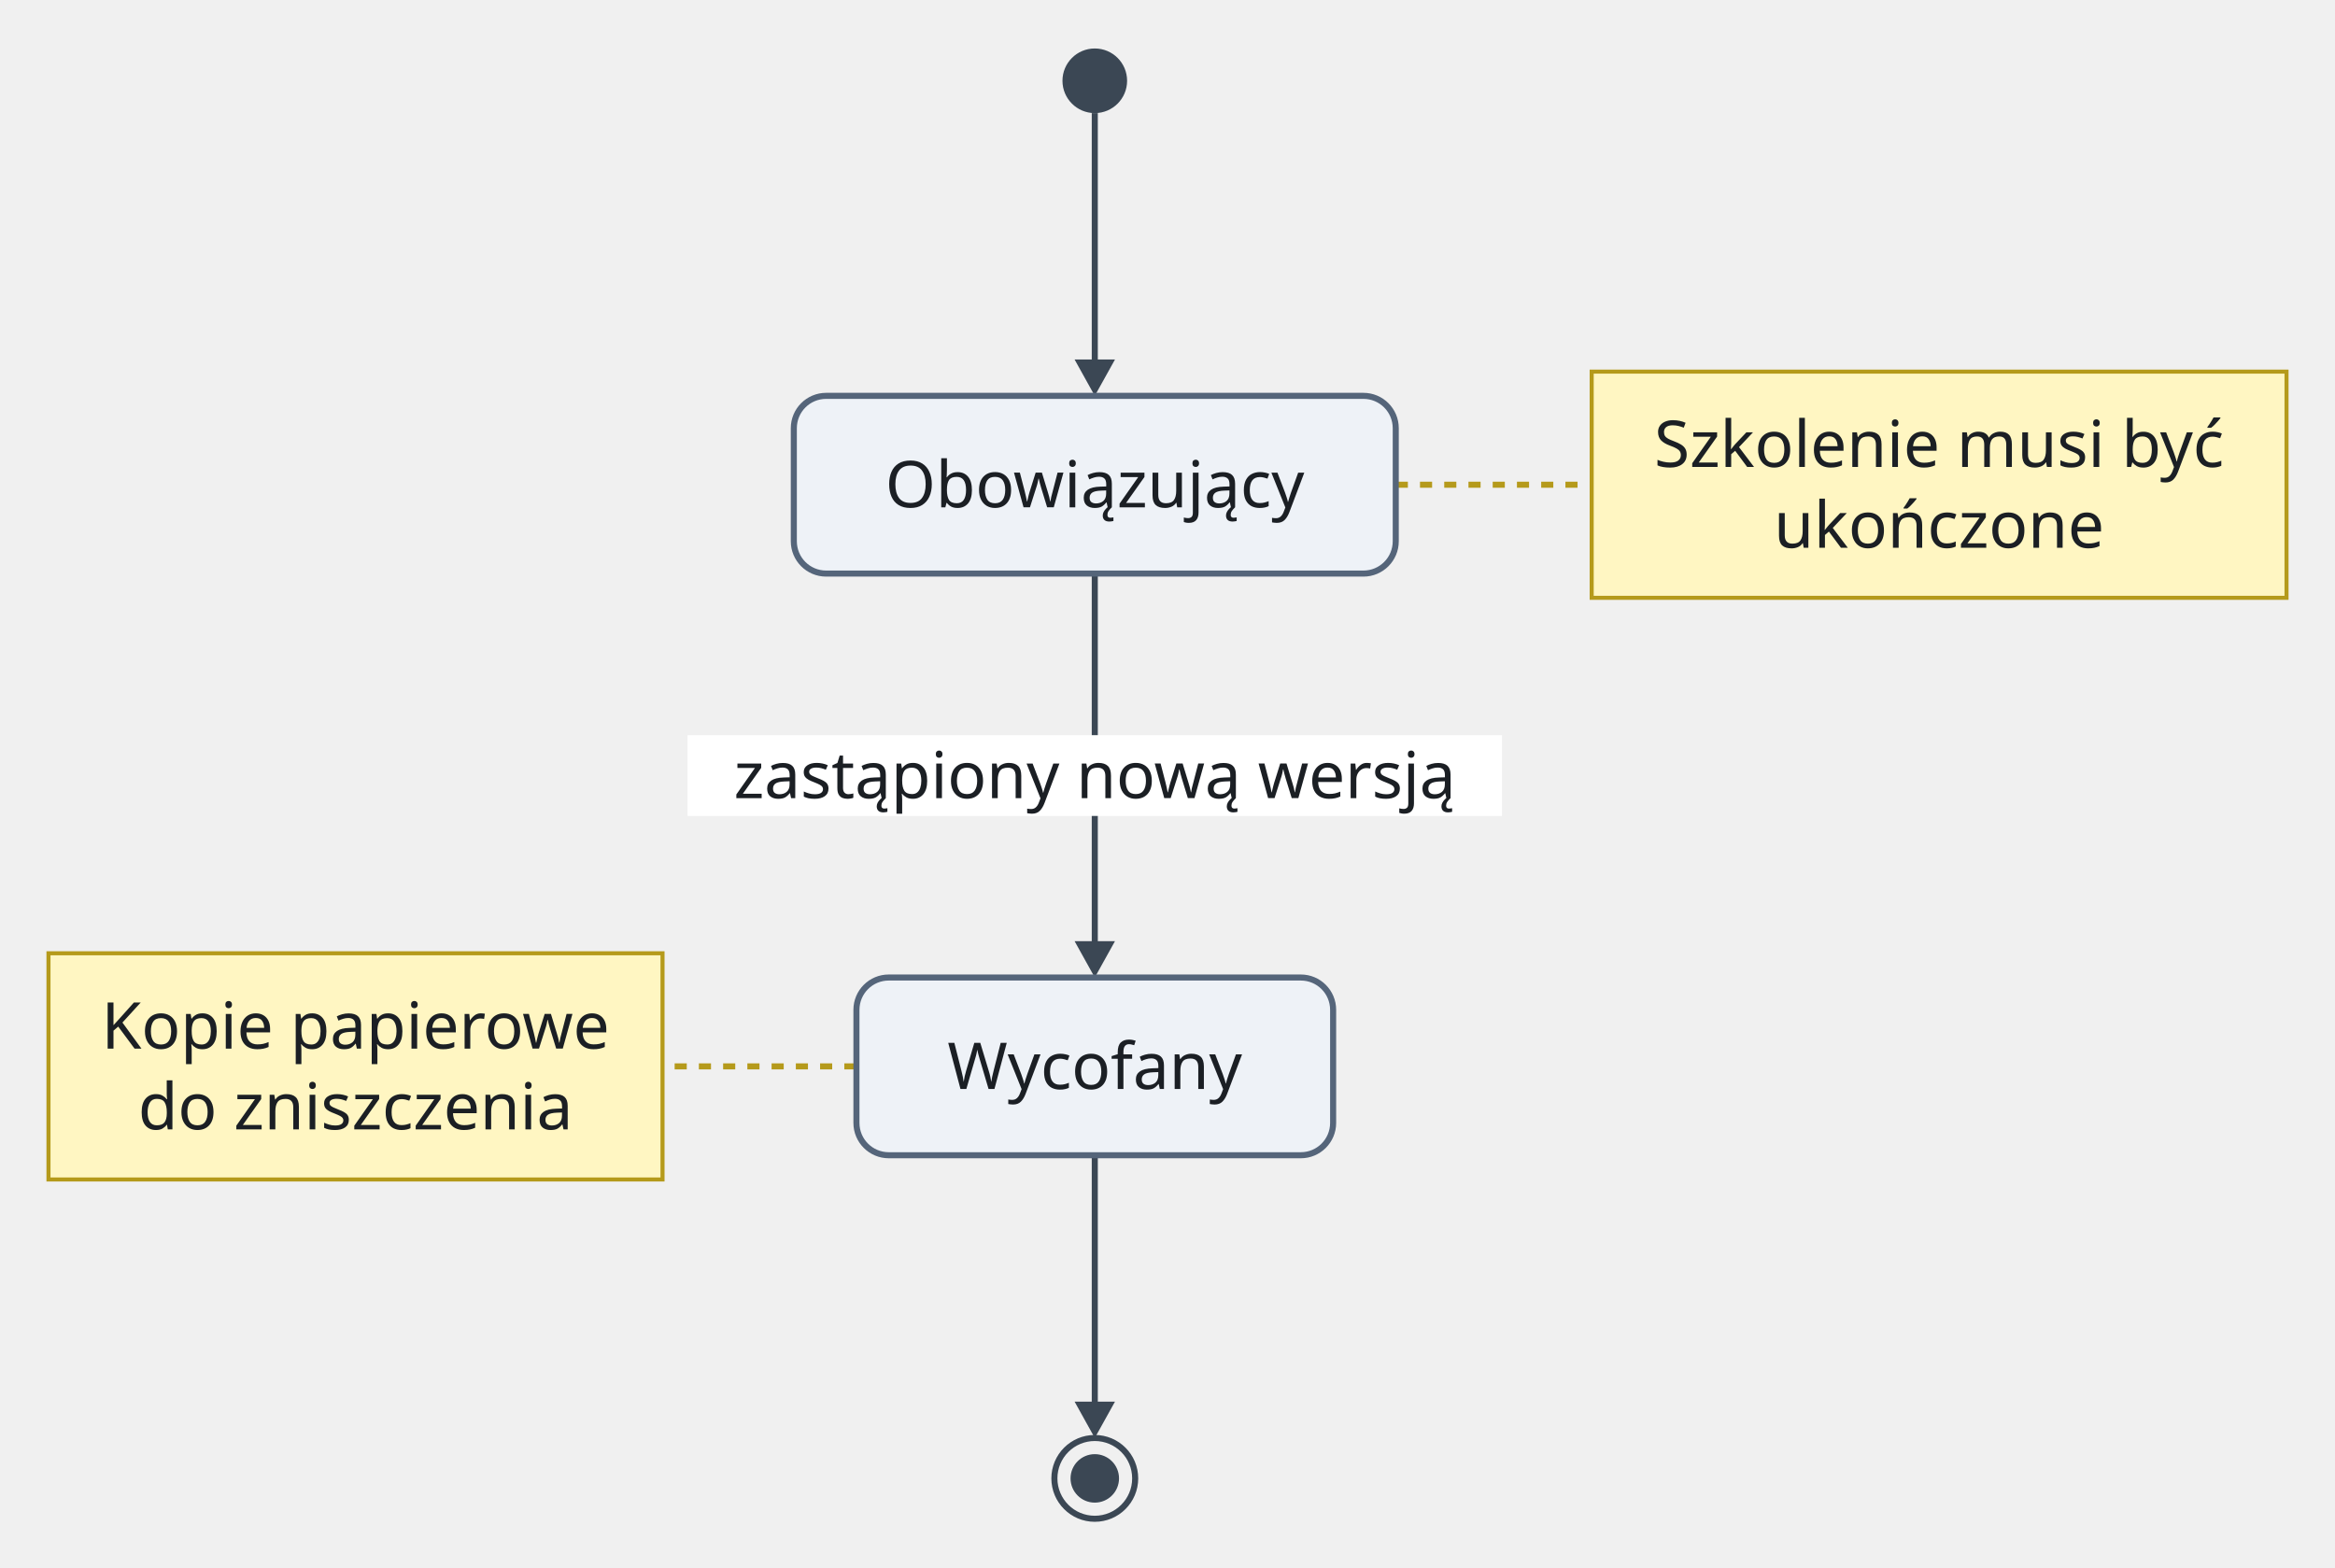
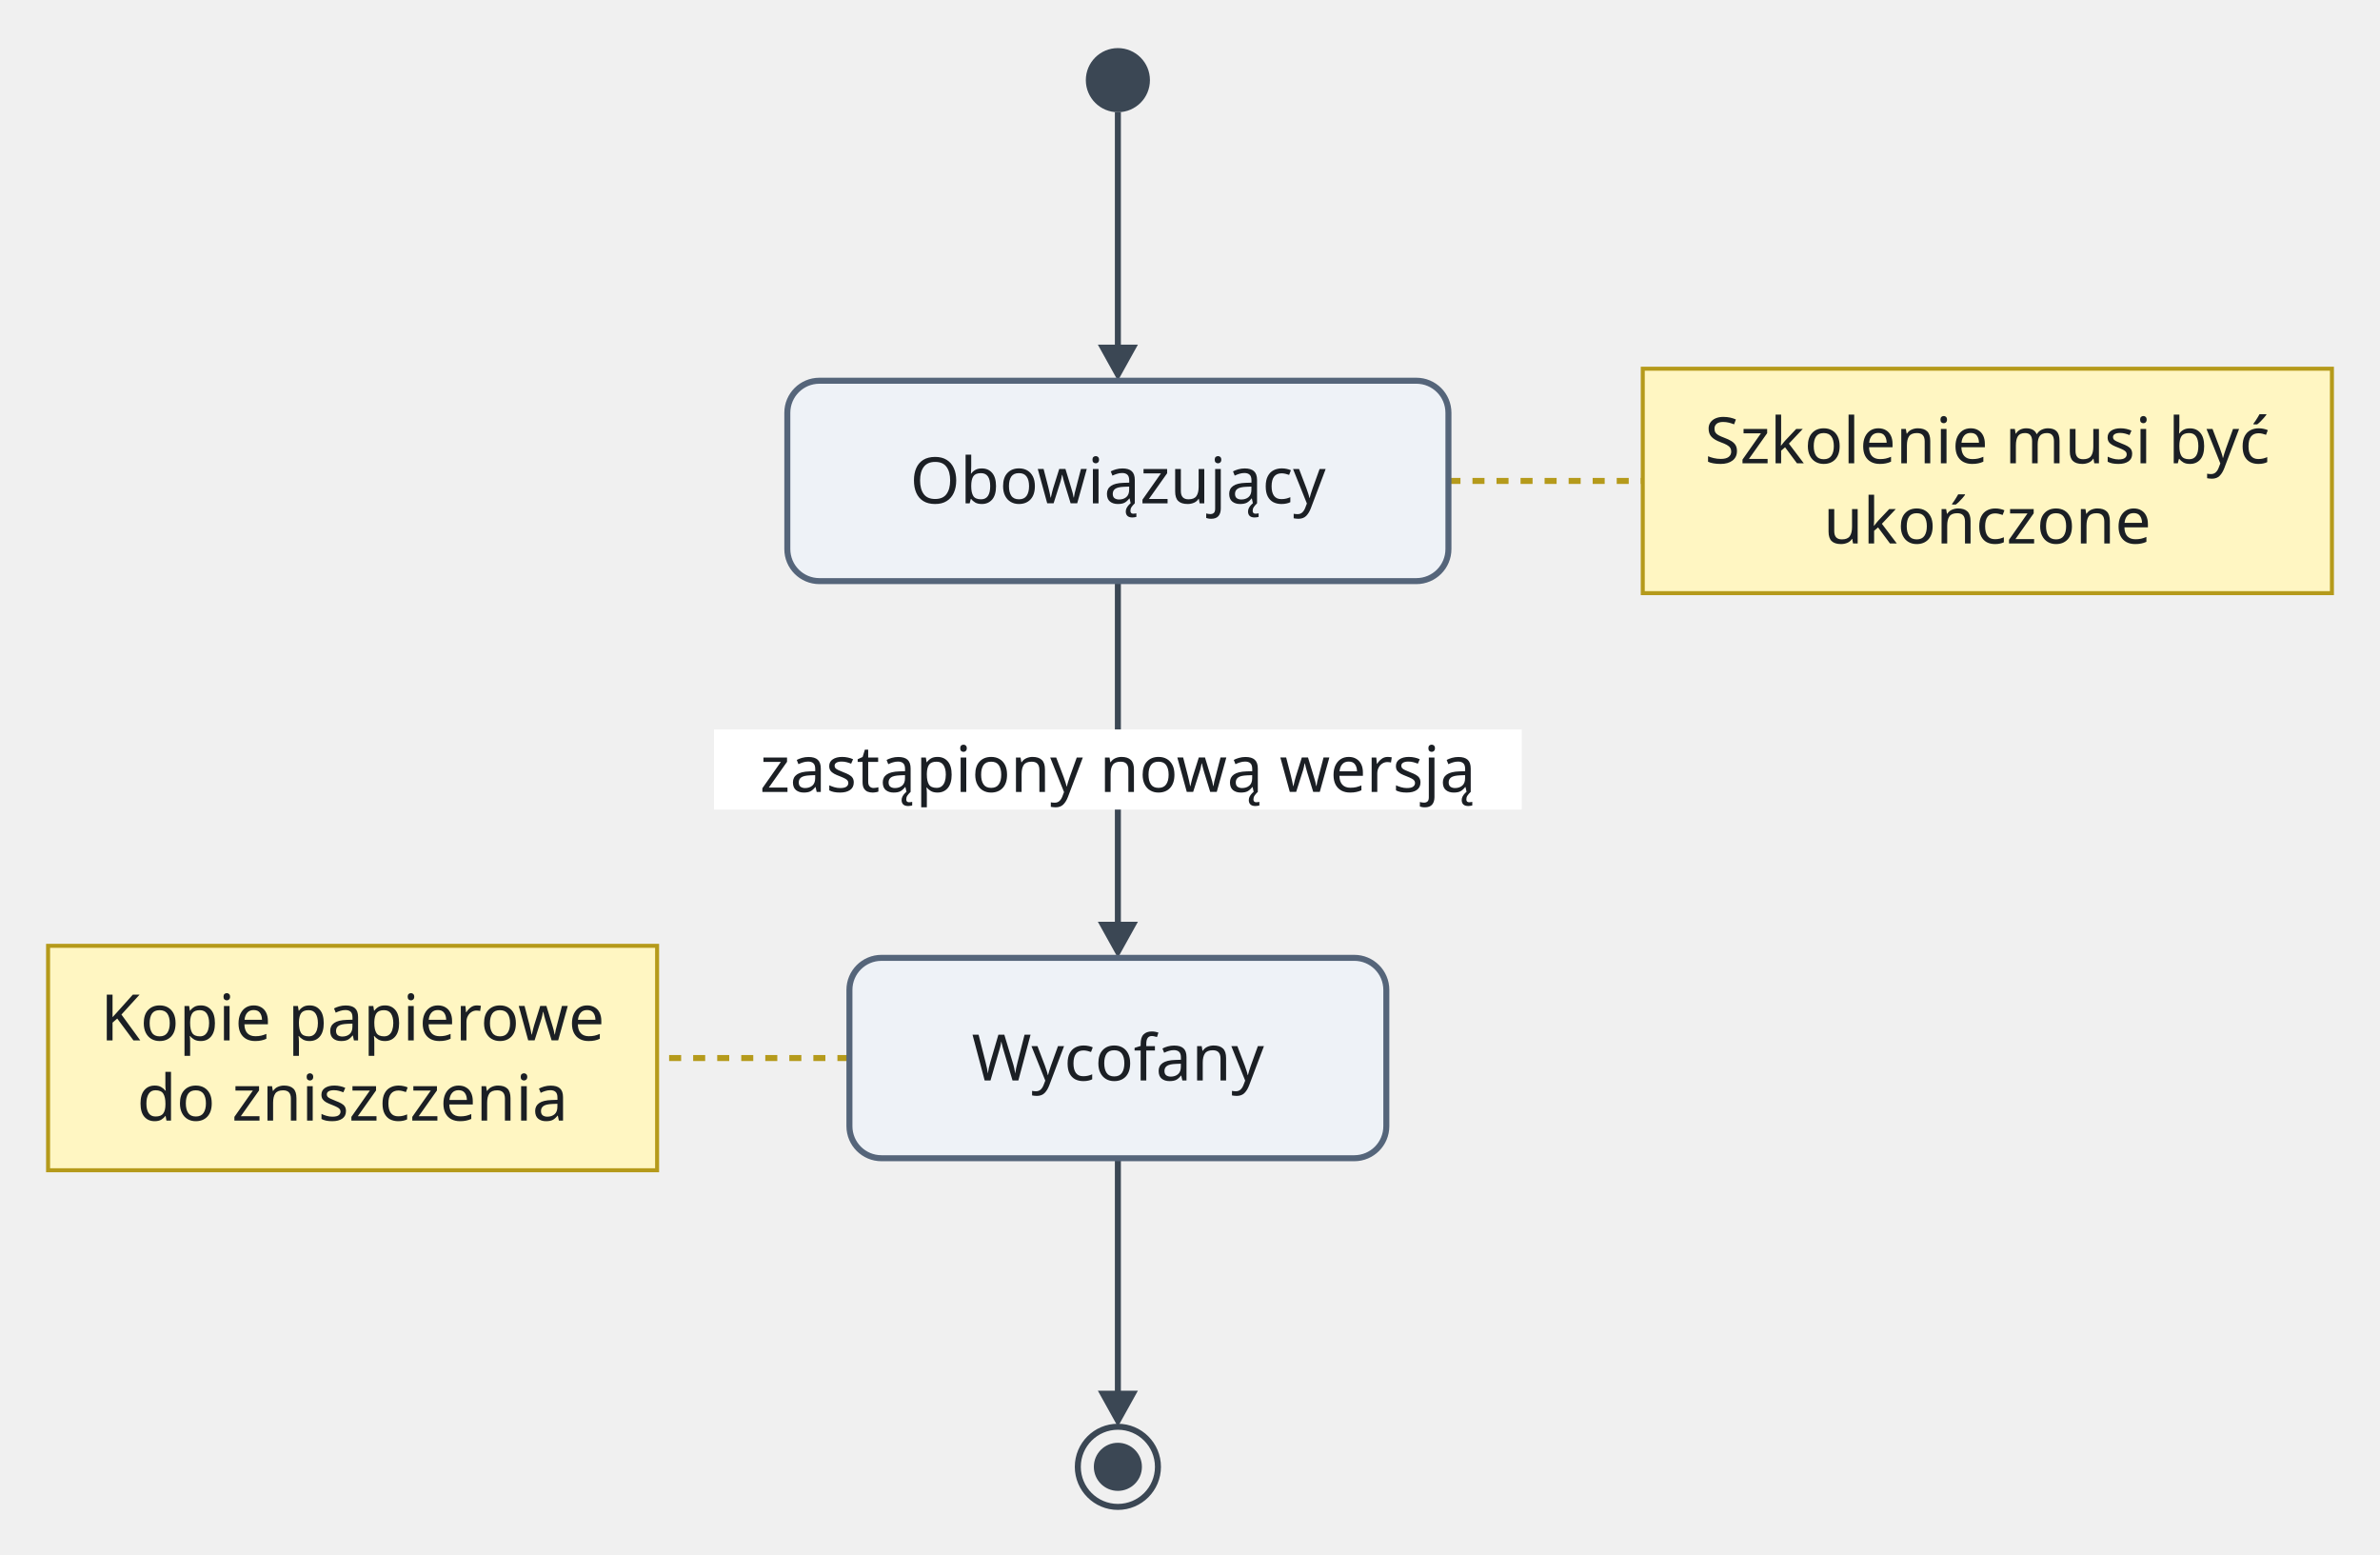
- <svg xmlns="http://www.w3.org/2000/svg" version="1.1" width="578" height="388" viewBox="-12 -12 578 388" role="img" font-family="Recursive, sans-serif" font-size="16">
-   <line class="note-link" x1="333.5" y1="108" x2="382" y2="108" fill="none" stroke="#b59a1b" stroke-width="1.5" stroke-dasharray="3 3" />
+ <svg xmlns="http://www.w3.org/2000/svg" version="1.1" width="594" height="388" viewBox="-12 -12 594 388" role="img" font-family="Recursive, sans-serif" font-size="16">
+   <line class="note-link" x1="349.5" y1="108" x2="398" y2="108" fill="none" stroke="#b59a1b" stroke-width="1.5" stroke-dasharray="3 3" />
  <line class="note-link" x1="200" y1="252" x2="152" y2="252" fill="none" stroke="#b59a1b" stroke-width="1.5" stroke-dasharray="3 3" />
-   <path class="edge" d="M259 16 L259 48 L259 79.7" fill="none" stroke="#3b4754" stroke-width="1.5" />
-   <path class="edge" d="M259 130 L259 168 L259 192 L259 223.7" fill="none" stroke="#3b4754" stroke-width="1.5" />
-   <path class="edge" d="M259 274 L259 312 L259 337.7" fill="none" stroke="#3b4754" stroke-width="1.5" />
-   <rect class="edge-label-background" x="158.2" y="170" width="201.6" height="20" fill="#ffffff" />
-   <polygon class="arrowhead" points="259,86 254,77 264,77" fill="#3b4754" />
-   <polygon class="arrowhead" points="259,230 254,221 264,221" fill="#3b4754" />
-   <polygon class="arrowhead" points="259,344 254,335 264,335" fill="#3b4754" />
-   <circle class="node" cx="259" cy="8" r="8" fill="#3b4754" />
-   <rect class="node" x="184.5" y="86" width="149" height="44" rx="8" fill="#eef2f7" stroke="#55657a" stroke-width="1.5" />
-   <rect class="note" x="382" y="80" width="172" height="56" fill="#fff6c2" stroke="#b59a1b" stroke-width="1" />
+   <path class="edge" d="M267 16 L267 48 L267 76.7" fill="none" stroke="#3b4754" stroke-width="1.5" />
+   <path class="edge" d="M267 133 L267 168 L267 192 L267 220.7" fill="none" stroke="#3b4754" stroke-width="1.5" />
+   <path class="edge" d="M267 277 L267 312 L267 337.7" fill="none" stroke="#3b4754" stroke-width="1.5" />
+   <rect class="edge-label-background" x="166.2" y="170" width="201.6" height="20" fill="#ffffff" />
+   <polygon class="arrowhead" points="267,83 262,74 272,74" fill="#3b4754" />
+   <polygon class="arrowhead" points="267,227 262,218 272,218" fill="#3b4754" />
+   <polygon class="arrowhead" points="267,344 262,335 272,335" fill="#3b4754" />
+   <circle class="node" cx="267" cy="8" r="8" fill="#3b4754" />
+   <rect class="node" x="184.5" y="83" width="165" height="50" rx="8" fill="#eef2f7" stroke="#55657a" stroke-width="1.5" />
+   <rect class="note" x="398" y="80" width="172" height="56" fill="#fff6c2" stroke="#b59a1b" stroke-width="1" />
  <rect class="note" x="0" y="224" width="152" height="56" fill="#fff6c2" stroke="#b59a1b" stroke-width="1" />
-   <rect class="node" x="200" y="230" width="118" height="44" rx="8" fill="#eef2f7" stroke="#55657a" stroke-width="1.5" />
-   <circle class="node" cx="259" cy="354" r="10" fill="none" stroke="#3b4754" stroke-width="1.5" />
-   <circle class="node-detail" cx="259" cy="354" r="6" fill="#3b4754" />
-   <text class="node-label" x="259" y="113.6" text-anchor="middle" fill="#1b1f24">Obowiązujący</text>
-   <text class="note-label" x="468" y="103.6" text-anchor="middle" fill="#1b1f24">Szkolenie musi być</text>
-   <text class="note-label" x="468" y="123.6" text-anchor="middle" fill="#1b1f24">ukończone</text>
+   <rect class="node" x="200" y="227" width="134" height="50" rx="8" fill="#eef2f7" stroke="#55657a" stroke-width="1.5" />
+   <circle class="node" cx="267" cy="354" r="10" fill="none" stroke="#3b4754" stroke-width="1.5" />
+   <circle class="node-detail" cx="267" cy="354" r="6" fill="#3b4754" />
+   <text class="node-label" x="267" y="113.6" text-anchor="middle" fill="#1b1f24">Obowiązujący</text>
+   <text class="note-label" x="484" y="103.6" text-anchor="middle" fill="#1b1f24">Szkolenie musi być</text>
+   <text class="note-label" x="484" y="123.6" text-anchor="middle" fill="#1b1f24">ukończone</text>
  <text class="note-label" x="76" y="247.6" text-anchor="middle" fill="#1b1f24">Kopie papierowe</text>
  <text class="note-label" x="76" y="267.6" text-anchor="middle" fill="#1b1f24">do zniszczenia</text>
-   <text class="node-label" x="259" y="257.6" text-anchor="middle" fill="#1b1f24">Wycofany</text>
-   <text class="edge-label" x="259" y="185.6" text-anchor="middle" fill="#1b1f24">zastąpiony nową wersją</text>
+   <text class="node-label" x="267" y="257.6" text-anchor="middle" fill="#1b1f24">Wycofany</text>
+   <text class="edge-label" x="267" y="185.6" text-anchor="middle" fill="#1b1f24">zastąpiony nową wersją</text>
</svg>
